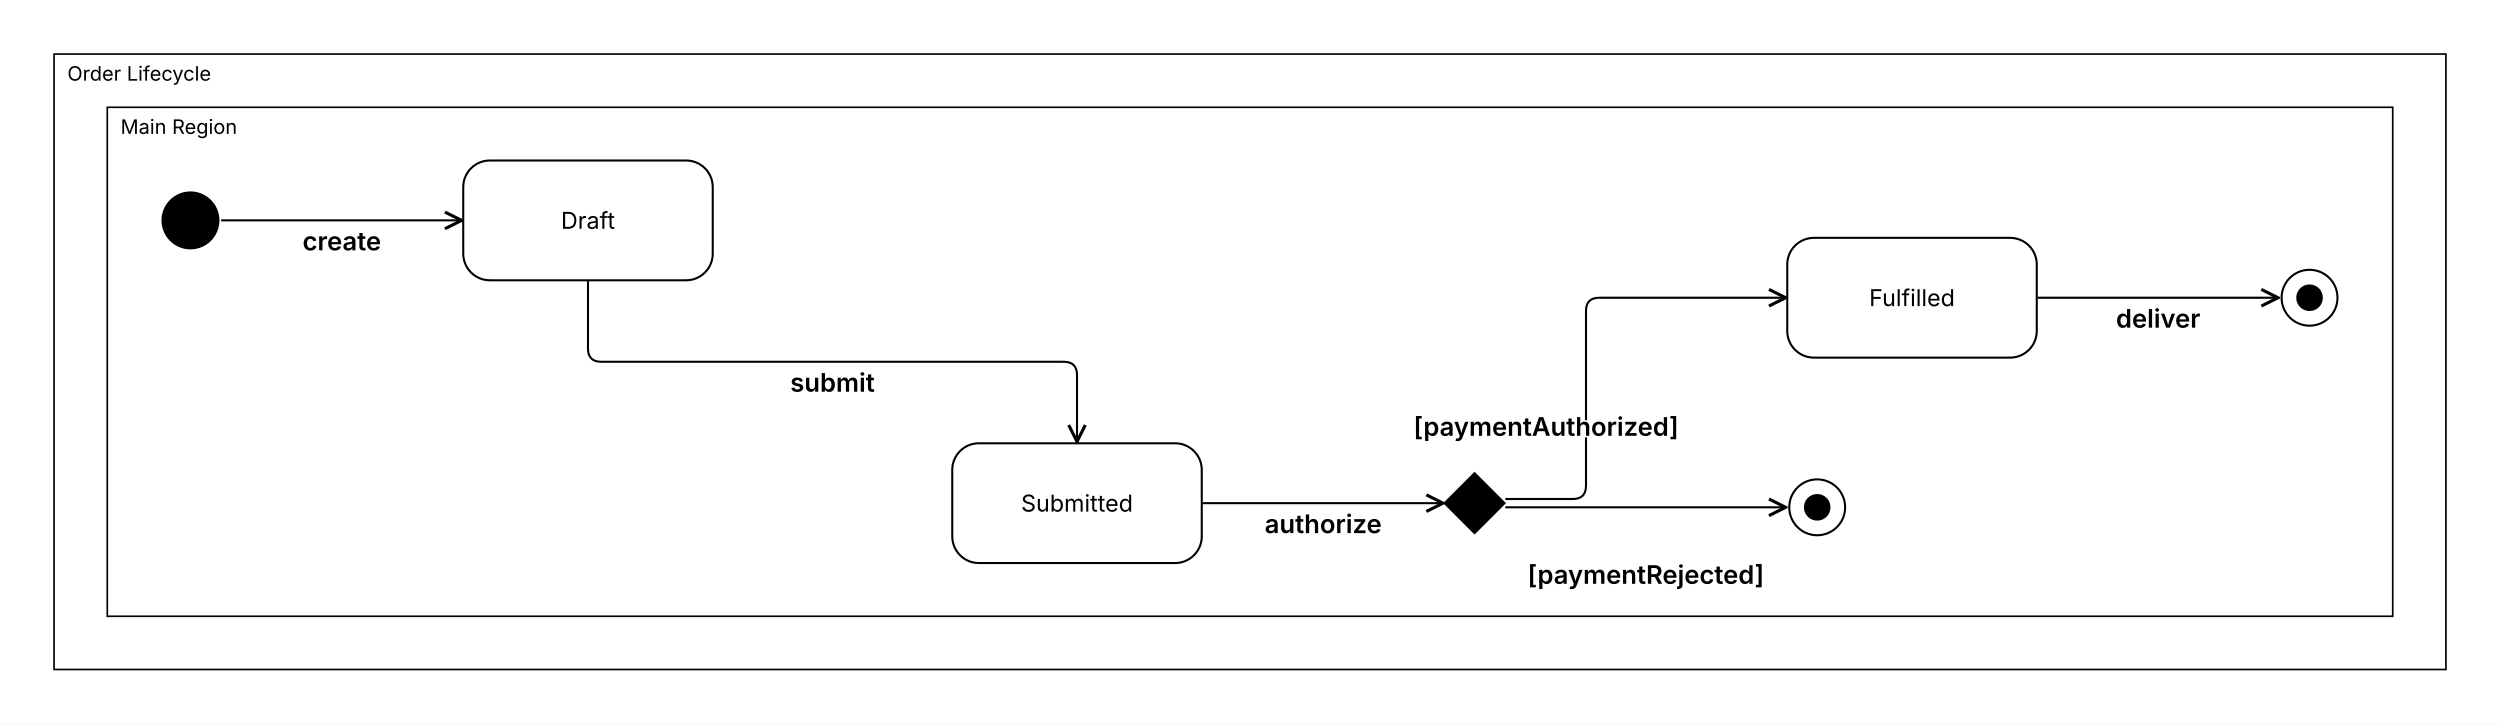
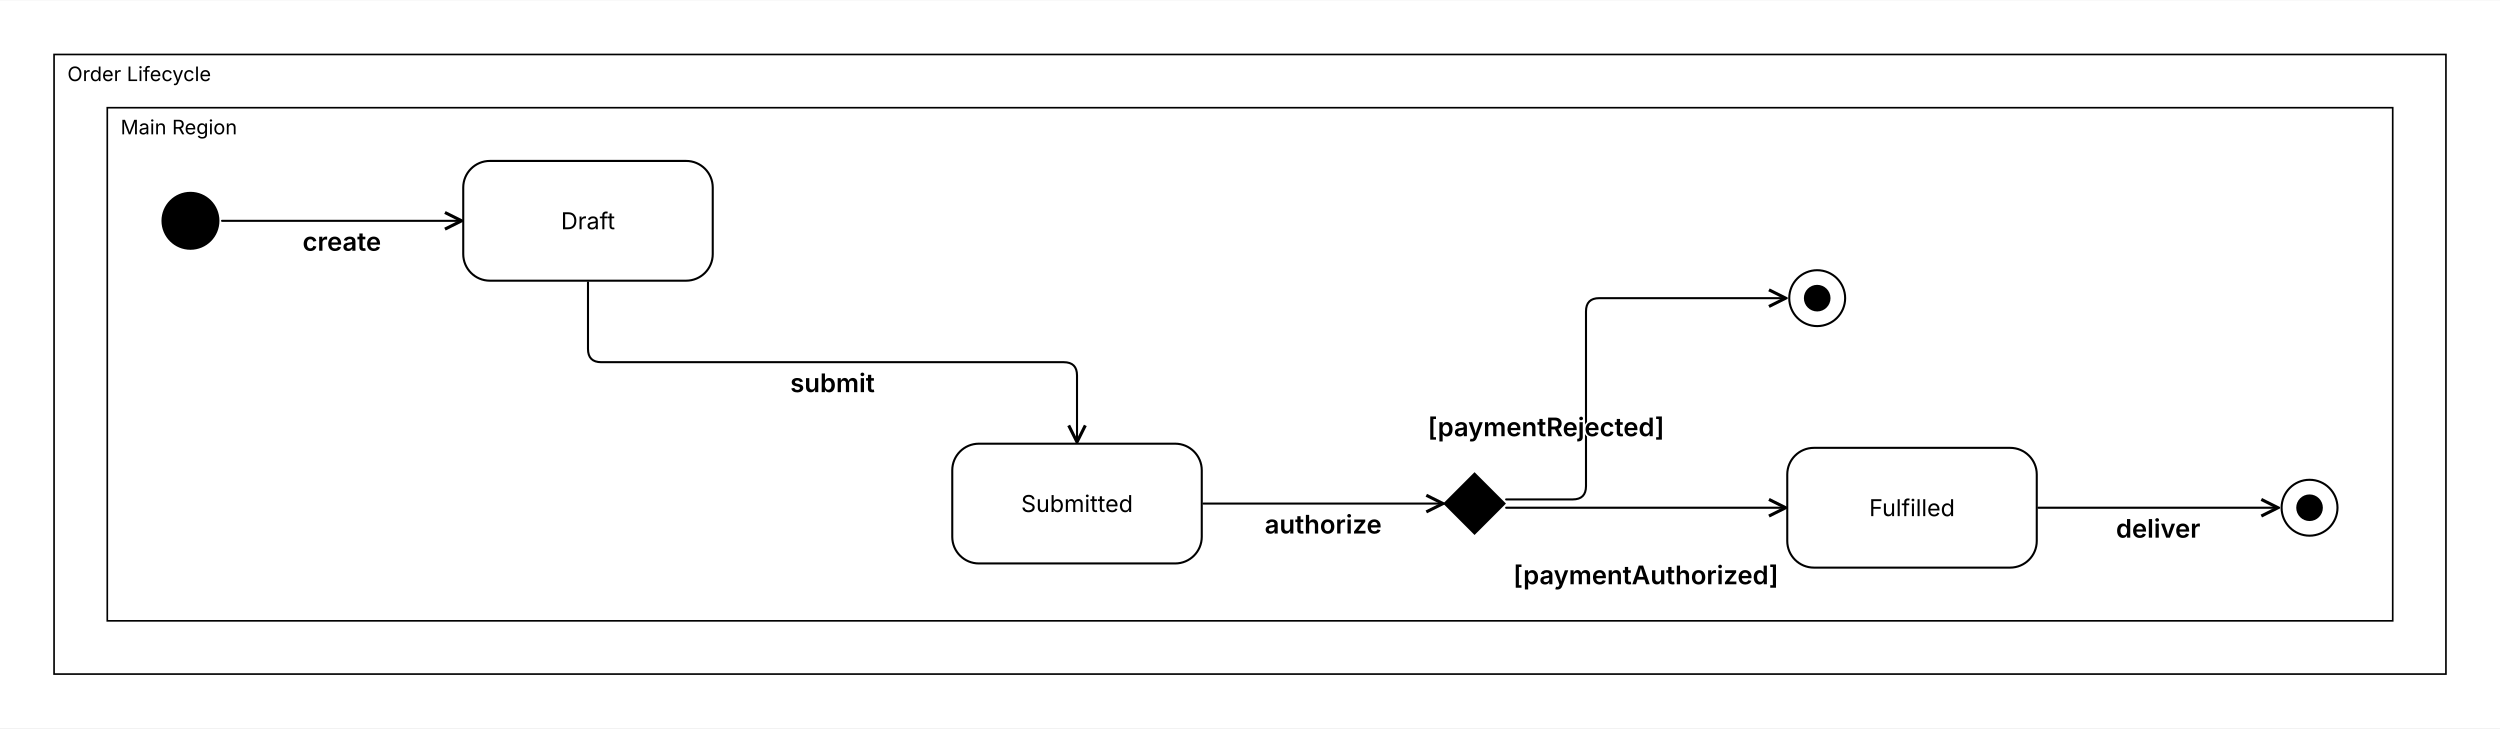
- <svg xmlns="http://www.w3.org/2000/svg" role="img" width="1503" height="435" viewBox="-20.5 -20.5 1503.0 435.0">
-   <rect x="-20.5" y="-20.5" width="1503.0" height="435.0" fill="#ffffff" />
+ <svg xmlns="http://www.w3.org/2000/svg" role="img" width="1503" height="438" viewBox="-20.5 -20.5 1503.0 437.5">
+   <rect x="-20.5" y="-20.5" width="1503.0" height="437.5" fill="#ffffff" />
  <g font-family="Inter, Arial, sans-serif" font-size="14">
    <g data-dediren-group-id="order-lifecycle-frame" data-dediren-group-type="StateMachine" data-dediren-group-source-id="order-lifecycle">
-       <rect x="12.0" y="12.0" width="1438.0" height="370.0" rx="0" fill="#ffffff" stroke="#000000" stroke-width="1" />
+       <rect x="12.0" y="12.0" width="1438.0" height="372.5" rx="0" fill="#ffffff" stroke="#000000" stroke-width="1" />
      <text x="20.0" y="28.0" fill="#000000" font-size="12">Order Lifecycle</text>
    </g>
    <g data-dediren-group-id="main-region-frame" data-dediren-group-type="Region" data-dediren-group-source-id="main-region">
-       <rect x="44.0" y="44.0" width="1374.0" height="306.0" rx="0" fill="#ffffff" stroke="#000000" stroke-width="1" />
+       <rect x="44.0" y="44.0" width="1374.0" height="308.5" rx="0" fill="#ffffff" stroke="#000000" stroke-width="1" />
      <text x="52.0" y="60.0" fill="#000000" font-size="12">Main Region</text>
    </g>
    <g data-dediren-edge-id="t-create">
      <marker id="marker-end-t-create" data-dediren-edge-marker-end="open_arrow" markerWidth="10" markerHeight="10" refX="9" refY="5" orient="auto">
        <path d="M 1 1 L 9 5 L 1 9" fill="none" stroke="#000000" stroke-width="1.5" />
      </marker>
      <path d="M 113.0 112.0 L 257.0 112.0" fill="none" stroke="#000000" stroke-width="1.25" stroke-linecap="round" stroke-linejoin="round" marker-end="url(#marker-end-t-create)" />
      <text x="185.0" y="130.0" text-anchor="middle" fill="none" font-size="15.4" font-weight="600" stroke="#ffffff" stroke-width="2">create</text>
      <text x="185.0" y="130.0" text-anchor="middle" fill="#000000" font-size="15.4" font-weight="600">create</text>
    </g>
    <g data-dediren-edge-id="t-submit">
      <marker id="marker-end-t-submit" data-dediren-edge-marker-end="open_arrow" markerWidth="10" markerHeight="10" refX="9" refY="5" orient="auto">
        <path d="M 1 1 L 9 5 L 1 9" fill="none" stroke="#000000" stroke-width="1.5" />
      </marker>
      <path d="M 333.0 149.0 L 333.0 189.0 Q 333.0 197.0 341.0 197.0 L 619.0 197.0 Q 627.0 197.0 627.0 205.0 L 627.0 245.0" fill="none" stroke="#000000" stroke-width="1.25" stroke-linecap="round" stroke-linejoin="round" marker-end="url(#marker-end-t-submit)" />
      <text x="480.0" y="215.0" text-anchor="middle" fill="none" font-size="15.4" font-weight="600" stroke="#ffffff" stroke-width="2">submit</text>
      <text x="480.0" y="215.0" text-anchor="middle" fill="#000000" font-size="15.4" font-weight="600">submit</text>
    </g>
    <g data-dediren-edge-id="t-check-payment">
      <marker id="marker-end-t-check-payment" data-dediren-edge-marker-end="open_arrow" markerWidth="10" markerHeight="10" refX="9" refY="5" orient="auto">
        <path d="M 1 1 L 9 5 L 1 9" fill="none" stroke="#000000" stroke-width="1.5" />
      </marker>
      <path d="M 703.0 282.0 L 847.0 282.0" fill="none" stroke="#000000" stroke-width="1.25" stroke-linecap="round" stroke-linejoin="round" marker-end="url(#marker-end-t-check-payment)" />
      <text x="775.0" y="300.0" text-anchor="middle" fill="none" font-size="15.4" font-weight="600" stroke="#ffffff" stroke-width="2">authorize</text>
      <text x="775.0" y="300.0" text-anchor="middle" fill="#000000" font-size="15.4" font-weight="600">authorize</text>
    </g>
    <g data-dediren-edge-id="t-approve">
      <marker id="marker-end-t-approve" data-dediren-edge-marker-end="open_arrow" markerWidth="10" markerHeight="10" refX="9" refY="5" orient="auto">
        <path d="M 1 1 L 9 5 L 1 9" fill="none" stroke="#000000" stroke-width="1.5" />
      </marker>
-       <path d="M 885.0 279.5 L 925.0 279.5 Q 933.0 279.5 933.0 271.5 L 933.0 166.5 Q 933.0 158.5 941.0 158.5 L 1053.0 158.5" fill="none" stroke="#000000" stroke-width="1.25" stroke-linecap="round" stroke-linejoin="round" marker-end="url(#marker-end-t-approve)" />
-       <text x="909.0" y="241.5" text-anchor="middle" fill="none" font-size="15.4" font-weight="600" stroke="#ffffff" stroke-width="2">[paymentAuthorized]</text>
-       <text x="909.0" y="241.5" text-anchor="middle" fill="#000000" font-size="15.4" font-weight="600">[paymentAuthorized]</text>
+       <path d="M 885.0 284.5 L 1053.0 284.5" fill="none" stroke="#000000" stroke-width="1.25" stroke-linecap="round" stroke-linejoin="round" marker-end="url(#marker-end-t-approve)" />
+       <text x="969.0" y="330.5" text-anchor="middle" fill="none" font-size="15.4" font-weight="600" stroke="#ffffff" stroke-width="2">[paymentAuthorized]</text>
+       <text x="969.0" y="330.5" text-anchor="middle" fill="#000000" font-size="15.4" font-weight="600">[paymentAuthorized]</text>
    </g>
    <g data-dediren-edge-id="t-reject">
      <marker id="marker-end-t-reject" data-dediren-edge-marker-end="open_arrow" markerWidth="10" markerHeight="10" refX="9" refY="5" orient="auto">
        <path d="M 1 1 L 9 5 L 1 9" fill="none" stroke="#000000" stroke-width="1.5" />
      </marker>
-       <path d="M 885.0 284.5 L 1053.0 284.5" fill="none" stroke="#000000" stroke-width="1.25" stroke-linecap="round" stroke-linejoin="round" marker-end="url(#marker-end-t-reject)" />
-       <text x="969.0" y="330.5" text-anchor="middle" fill="none" font-size="15.4" font-weight="600" stroke="#ffffff" stroke-width="2">[paymentRejected]</text>
-       <text x="969.0" y="330.5" text-anchor="middle" fill="#000000" font-size="15.4" font-weight="600">[paymentRejected]</text>
+       <path d="M 885.0 279.5 L 925.0 279.5 Q 933.0 279.5 933.0 271.5 L 933.0 166.5 Q 933.0 158.5 941.0 158.5 L 1053.0 158.5" fill="none" stroke="#000000" stroke-width="1.25" stroke-linecap="round" stroke-linejoin="round" marker-end="url(#marker-end-t-reject)" />
+       <text x="909.0" y="241.5" text-anchor="middle" fill="none" font-size="15.4" font-weight="600" stroke="#ffffff" stroke-width="2">[paymentRejected]</text>
+       <text x="909.0" y="241.5" text-anchor="middle" fill="#000000" font-size="15.4" font-weight="600">[paymentRejected]</text>
    </g>
    <g data-dediren-edge-id="t-close">
      <marker id="marker-end-t-close" data-dediren-edge-marker-end="open_arrow" markerWidth="10" markerHeight="10" refX="9" refY="5" orient="auto">
        <path d="M 1 1 L 9 5 L 1 9" fill="none" stroke="#000000" stroke-width="1.5" />
      </marker>
-       <path d="M 1205.0 158.5 L 1349.0 158.5" fill="none" stroke="#000000" stroke-width="1.25" stroke-linecap="round" stroke-linejoin="round" marker-end="url(#marker-end-t-close)" />
-       <text x="1277.0" y="176.5" text-anchor="middle" fill="none" font-size="15.4" font-weight="600" stroke="#ffffff" stroke-width="2">deliver</text>
-       <text x="1277.0" y="176.5" text-anchor="middle" fill="#000000" font-size="15.4" font-weight="600">deliver</text>
+       <path d="M 1205.0 284.5 L 1349.0 284.5" fill="none" stroke="#000000" stroke-width="1.25" stroke-linecap="round" stroke-linejoin="round" marker-end="url(#marker-end-t-close)" />
+       <text x="1277.0" y="302.5" text-anchor="middle" fill="none" font-size="15.4" font-weight="600" stroke="#ffffff" stroke-width="2">deliver</text>
+       <text x="1277.0" y="302.5" text-anchor="middle" fill="#000000" font-size="15.4" font-weight="600">deliver</text>
    </g>
    <g data-dediren-node-id="initial">
      <circle data-dediren-node-shape="uml_pseudostate" cx="94.0" cy="112.0" r="16.8" fill="#000000" stroke="#000000" stroke-width="1.25" />
      <g data-dediren-node-decorator="uml_pseudostate" />
    </g>
    <g data-dediren-node-id="draft">
      <rect data-dediren-node-shape="uml_state" x="258.0" y="76.0" width="150.0" height="72.0" rx="16" fill="#ffffff" stroke="#000000" stroke-width="1.25" />
      <g data-dediren-node-decorator="uml_state" />
      <text x="333.0" y="112.0" text-anchor="middle" dominant-baseline="middle" fill="#000000" font-size="14.0" textLength="30.3" lengthAdjust="spacing">Draft</text>
    </g>
    <g data-dediren-node-id="submitted">
      <rect data-dediren-node-shape="uml_state" x="552.0" y="246.0" width="150.0" height="72.0" rx="16" fill="#ffffff" stroke="#000000" stroke-width="1.25" />
      <g data-dediren-node-decorator="uml_state" />
      <text x="627.0" y="282.0" text-anchor="middle" dominant-baseline="middle" fill="#000000" font-size="14.0" textLength="63.0" lengthAdjust="spacing">Submitted</text>
    </g>
    <g data-dediren-node-id="payment-choice">
      <path data-dediren-node-shape="uml_pseudostate" d="M 866.0 264.0 L 884.0 282.0 L 866.0 300.0 L 848.0 282.0 Z" fill="#000000" stroke="#000000" stroke-width="1.25" />
      <g data-dediren-node-decorator="uml_pseudostate" />
    </g>
    <g data-dediren-node-id="fulfilled">
-       <rect data-dediren-node-shape="uml_state" x="1054.0" y="122.5" width="150.0" height="72.0" rx="16" fill="#ffffff" stroke="#000000" stroke-width="1.25" />
+       <rect data-dediren-node-shape="uml_state" x="1054.0" y="248.5" width="150.0" height="72.0" rx="16" fill="#ffffff" stroke="#000000" stroke-width="1.25" />
      <g data-dediren-node-decorator="uml_state" />
-       <text x="1129.0" y="158.5" text-anchor="middle" dominant-baseline="middle" fill="#000000" font-size="14.0" textLength="48.2" lengthAdjust="spacing">Fulfilled</text>
+       <text x="1129.0" y="284.5" text-anchor="middle" dominant-baseline="middle" fill="#000000" font-size="14.0" textLength="48.2" lengthAdjust="spacing">Fulfilled</text>
    </g>
    <g data-dediren-node-id="closed">
      <g data-dediren-node-shape="uml_final_state">
-         <circle cx="1368.0" cy="158.5" r="16.8" fill="#ffffff" stroke="#000000" stroke-width="1.25" />
-         <circle cx="1368.0" cy="158.5" r="8.0" fill="#000000" />
+         <circle cx="1368.0" cy="284.5" r="16.8" fill="#ffffff" stroke="#000000" stroke-width="1.25" />
+         <circle cx="1368.0" cy="284.5" r="8.0" fill="#000000" />
      </g>
      <g data-dediren-node-decorator="uml_final_state" />
    </g>
    <g data-dediren-node-id="rejected">
      <g data-dediren-node-shape="uml_final_state">
-         <circle cx="1072.0" cy="284.5" r="16.8" fill="#ffffff" stroke="#000000" stroke-width="1.25" />
-         <circle cx="1072.0" cy="284.5" r="8.0" fill="#000000" />
+         <circle cx="1072.0" cy="158.5" r="16.8" fill="#ffffff" stroke="#000000" stroke-width="1.25" />
+         <circle cx="1072.0" cy="158.5" r="8.0" fill="#000000" />
      </g>
      <g data-dediren-node-decorator="uml_final_state" />
    </g>
  </g>
</svg>
